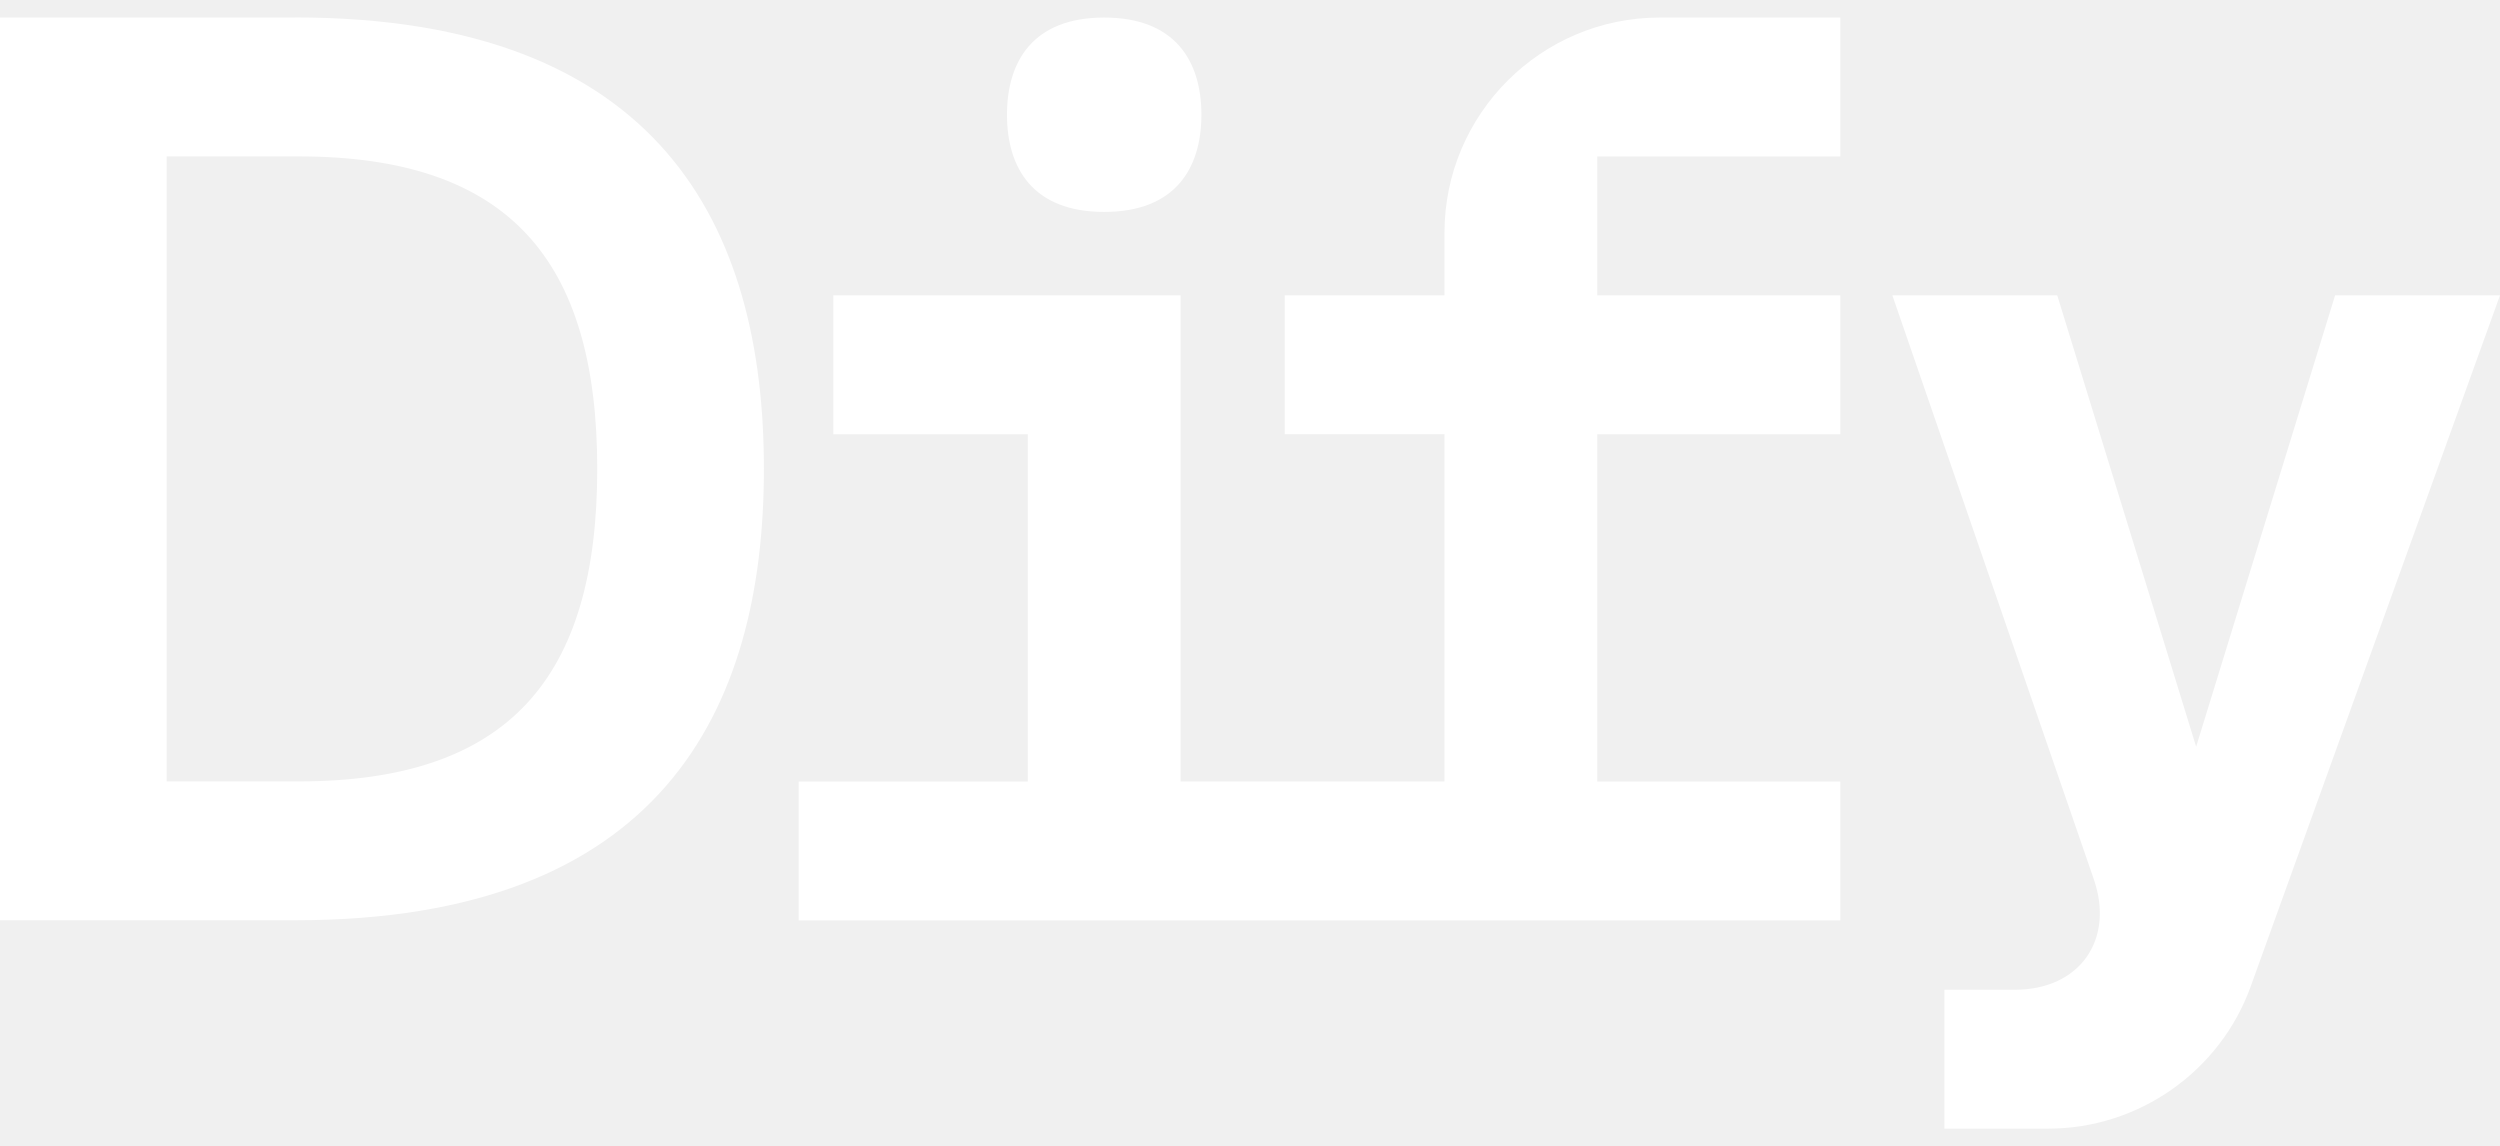
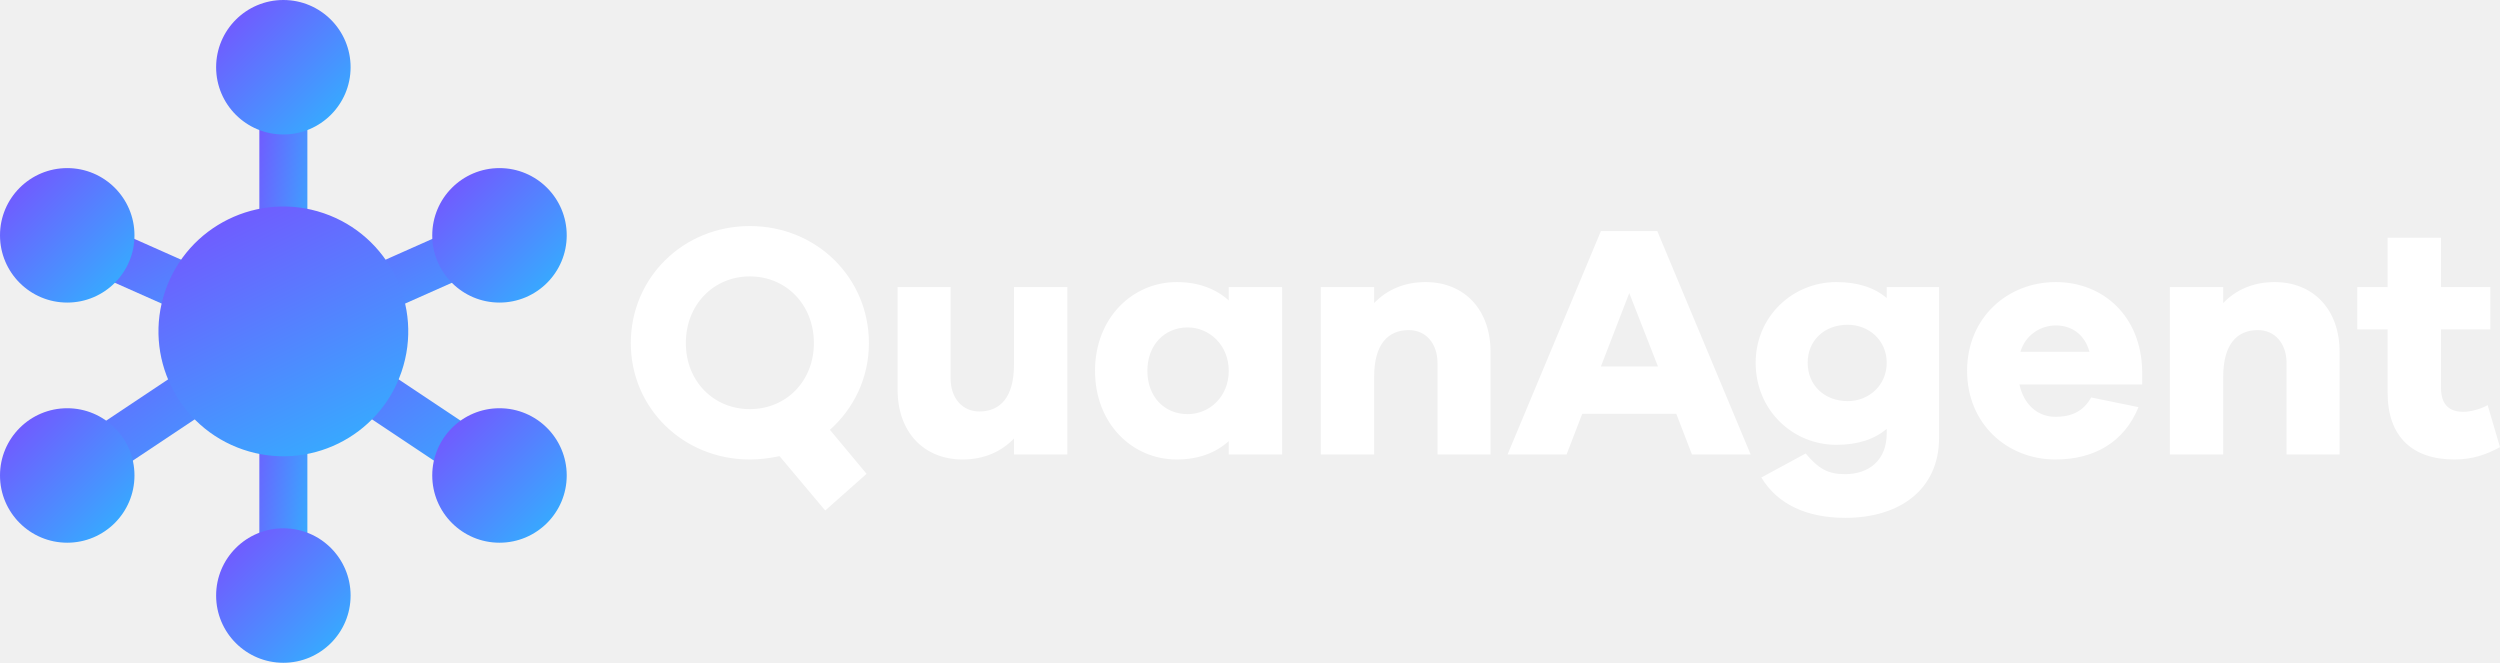
- <svg xmlns="http://www.w3.org/2000/svg" width="48" height="22" viewBox="0 0 48 22" fill="none">
-   <g id="White=True">
-     <g id="if">
-       <path d="M21.2 4.069C22.563 4.069 23.067 3.234 23.067 2.203C23.067 1.172 22.562 0.337 21.2 0.337C19.838 0.337 19.334 1.172 19.334 2.203C19.334 3.234 19.838 4.069 21.2 4.069Z" fill="white" />
-       <path d="M27.734 4.469V5.67H24.667V8.337H27.734V15.004H22.667V5.671H16V8.338H19.734V15.005H15.334V17.672H35.334V15.005H30.667V8.338H35.334V5.671H30.667V3.004H35.334V0.337H31.867C29.588 0.337 27.734 2.191 27.734 4.47V4.469Z" fill="white" />
-     </g>
-     <g id="Dy">
-       <path d="M5.667 0.336H0V17.669H5.667C12.667 17.669 14.667 13.669 14.667 9.002C14.667 4.335 12.667 0.335 5.667 0.335V0.336ZM5.734 15.003H3.2V3.003H5.734C9.758 3.003 11.467 4.978 11.467 9.003C11.467 13.027 9.758 15.003 5.734 15.003Z" fill="white" />
-       <path d="M44.834 5.67L42.166 14.337L39.499 5.67H36.333L40.201 16.881C40.604 18.049 39.923 19.003 38.689 19.003H37.333V21.67H39.325C41.063 21.67 42.627 20.571 43.215 18.936L48 5.67H44.834Z" fill="white" />
+ <svg xmlns="http://www.w3.org/2000/svg" xmlns:xlink="http://www.w3.org/1999/xlink" width="520.534" height="138" viewBox="0 0 520.534 138" version="1.1" id="svg13">
+   <defs id="defs13">
+     <linearGradient id="g1" x1="0" y1="0" x2="1" y2="1">
+       <stop offset="0%" stop-color="#7B4DFF" id="stop12" />
+       <stop offset="100%" stop-color="#2DB7FF" id="stop13" />
+     </linearGradient>
+     <linearGradient xlink:href="#g1" id="linearGradient13-2" x1="54" y1="54" x2="106" y2="106" gradientUnits="userSpaceOnUse" gradientTransform="translate(21.55206,-30.12838)" />
+     <linearGradient xlink:href="#g1" id="linearGradient27" x1="25.584" y1="87.945" x2="72.488" y2="134.849" gradientTransform="scale(1.172604,0.8528029)" gradientUnits="userSpaceOnUse" />
+     <linearGradient xlink:href="#g1" id="linearGradient28" x1="55.391" y1="74.47" x2="96.011" y2="115.091" gradientTransform="scale(1.354006,0.7385489)" gradientUnits="userSpaceOnUse" />
+     <linearGradient xlink:href="#g1" id="linearGradient29" x1="191.213" y1="29.417" x2="216.708" y2="54.913" gradientTransform="scale(0.3922323,2.54951)" gradientUnits="userSpaceOnUse" />
+     <linearGradient xlink:href="#g1" id="linearGradient30" x1="22.156" y1="74.47" x2="62.777" y2="115.091" gradientTransform="scale(1.354006,0.7385489)" gradientUnits="userSpaceOnUse" />
+     <linearGradient xlink:href="#g1" id="linearGradient31" x1="63.96" y1="87.945" x2="110.864" y2="134.849" gradientTransform="scale(1.172604,0.8528029)" gradientUnits="userSpaceOnUse" />
+     <linearGradient xlink:href="#g1" id="linearGradient33" x1="66" y1="11" x2="94" y2="39" gradientUnits="userSpaceOnUse" />
+     <linearGradient xlink:href="#g1" id="linearGradient34" x1="111" y1="46" x2="139" y2="74" gradientUnits="userSpaceOnUse" />
+     <linearGradient xlink:href="#g1" id="linearGradient35" x1="111" y1="96" x2="139" y2="124" gradientUnits="userSpaceOnUse" />
+     <linearGradient xlink:href="#g1" id="linearGradient36" x1="66" y1="121" x2="94" y2="149" gradientUnits="userSpaceOnUse" />
+     <linearGradient xlink:href="#g1" id="linearGradient37" x1="21" y1="96" x2="49" y2="124" gradientUnits="userSpaceOnUse" />
+     <linearGradient xlink:href="#g1" id="linearGradient38" x1="21" y1="46" x2="49" y2="74" gradientUnits="userSpaceOnUse" />
+     <linearGradient xlink:href="#g1" id="linearGradient26" gradientUnits="userSpaceOnUse" gradientTransform="scale(0.3922323,2.54951)" x1="191.213" y1="7.845" x2="216.708" y2="33.34" />
+   </defs>
+   <g transform="matrix(1.735911,0,0,1.735911,131.3423,47.06657)" id="g2" style="fill:#ffffff">
+     <g id="g1-9" style="fill:#ffffff">
+       <path d="m 29.96,-13.36 c 0,-7.84 -6.28,-14.04 -14.28,-14.04 -8,0 -14.28,6.2 -14.28,14.04 0,7.8 6.28,13.96 14.28,13.96 1.24,0 2.4,-0.16 3.56,-0.4 l 5.48,6.52 4.96,-4.4 -4.4,-5.28 c 2.88,-2.56 4.68,-6.24 4.68,-10.4 z m -21.96,0 c 0,-4.6 3.32,-8 7.68,-8 4.36,0 7.68,3.4 7.68,8 0,4.56 -3.32,7.92 -7.68,7.92 C 11.32,-5.44 8,-8.8 8,-13.36 Z m 45.76,-6.72 h -6.4 v 9.32 c 0,3.88 -1.64,5.6 -4.16,5.6 -2.04,0 -3.44,-1.6 -3.44,-3.96 V -20.08 H 33.4 v 12.32 c 0,5.04 3.12,8.36 7.8,8.36 2.52,0 4.64,-0.92 6.16,-2.52 V 0 h 6.4 z m 25.76,0 h -6.4 v 1.6 c -1.56,-1.4 -3.64,-2.2 -6.24,-2.2 -5.32,0 -9.8,4.32 -9.8,10.64 0,6.36 4.48,10.64 9.8,10.64 2.6,0 4.68,-0.8 6.24,-2.2 V 0 h 6.4 z M 68.2,-4.84 c -2.8,0 -4.84,-2.08 -4.84,-5.2 0,-3.08 2.04,-5.2 4.84,-5.2 2.6,0 4.92,2.12 4.92,5.2 0,3.12 -2.32,5.2 -4.92,5.2 z m 28.52,-15.84 c -2.52,0 -4.64,0.92 -6.16,2.52 v -1.92 h -6.4 V 0 h 6.4 v -9.32 c 0,-3.88 1.64,-5.6 4.16,-5.6 2.04,0 3.44,1.6 3.44,3.96 V 0 h 6.36 v -12.32 c 0,-5.04 -3.12,-8.36 -7.8,-8.36 z m 39,20.68 -11.2,-26.8 h -6.76 L 106.56,0 h 7.08 l 1.88,-4.88 H 126.8 L 128.68,0 Z M 124.6,-10.56 h -6.84 l 3.4,-8.8 z m 33.72,-9.52 h -6.28 v 1.32 c -1.44,-1.24 -3.44,-1.92 -6.04,-1.92 -5.24,0 -9.68,4.12 -9.68,9.68 0,5.68 4.44,9.84 9.68,9.84 2.6,0 4.6,-0.68 6.04,-1.92 v 0.56 c 0,3.16 -2.08,4.88 -5,4.88 -2.08,0 -3.2,-0.68 -4.72,-2.48 L 137,2.76 c 1.96,3.24 5.48,4.84 10.08,4.84 6.52,0 11.24,-3.4 11.24,-9.6 z M 147.36,-6.4 c -2.8,0 -4.8,-1.92 -4.8,-4.6 0,-2.68 2,-4.56 4.8,-4.56 2.56,0 4.68,1.88 4.68,4.56 0,2.68 -2.12,4.6 -4.68,4.6 z m 35.32,-3.64 c -0.12,-6.56 -4.68,-10.64 -10.36,-10.64 -5.84,0 -10.64,4.32 -10.64,10.64 0,6.36 4.8,10.64 10.6,10.64 4.6,0 8.24,-2.04 9.96,-6.28 l -5.68,-1.16 c -1.08,1.96 -2.8,2.32 -4.28,2.32 -2.16,0 -3.8,-1.48 -4.32,-3.88 h 14.72 z m -10.36,-5.44 c 1.84,0 3.44,1 4.04,3.16 h -8.28 c 0.6,-2.04 2.44,-3.16 4.24,-3.16 z m 26.24,-5.2 c -2.52,0 -4.64,0.92 -6.16,2.52 v -1.92 H 186 V 0 h 6.4 v -9.32 c 0,-3.88 1.64,-5.6 4.16,-5.6 2.04,0 3.44,1.6 3.44,3.96 V 0 h 6.36 v -12.32 c 0,-5.04 -3.12,-8.36 -7.8,-8.36 z m 25.56,14.76 c -0.84,0.48 -2.04,0.8 -2.92,0.8 -1.68,0 -2.68,-0.84 -2.68,-2.92 V -15 h 5.92 v -5.08 h -5.92 V -26 h -6.4 v 5.92 h -3.64 V -15 h 3.64 v 7.6 c 0,5.28 3,8 8,8 2.28,0 3.92,-0.64 5.48,-1.48 z" transform="translate(-1.4,27.4)" id="path1" style="fill:#ffffff" />
    </g>
  </g>
+   <g id="g13" transform="translate(-21,-11)">
+     <line x1="80" y1="80" x2="35" y2="110" stroke="url(#g1)" stroke-width="10" stroke-linecap="round" id="line11-5" style="stroke:url(#linearGradient27)" />
+     <line x1="80" y1="80" x2="125" y2="60" stroke="url(#g1)" stroke-width="10" stroke-linecap="round" id="line8-6" style="stroke:url(#linearGradient28)" />
+     <line x1="80" y1="80" x2="80" y2="135" stroke="url(#g1)" stroke-width="10" stroke-linecap="round" id="line10-3" style="stroke:url(#linearGradient29)" />
+     <line x1="80" y1="80" x2="35" y2="60" stroke="url(#g1)" stroke-width="10" stroke-linecap="round" id="line12-6" style="stroke:url(#linearGradient30)" />
+     <line x1="80" y1="80" x2="125" y2="110" stroke="url(#g1)" stroke-width="10" stroke-linecap="round" id="line9-3" style="stroke:url(#linearGradient31)" />
+     <line x1="80" y1="80" x2="80" y2="25" stroke="url(#g1)" stroke-width="10" stroke-linecap="round" id="line7-0" style="stroke:url(#linearGradient26)" />
+     <circle cx="101.552" cy="49.872" r="26" fill="url(#g1)" id="circle1-8" style="fill:url(#linearGradient13-2)" transform="rotate(18.84462)" />
+     <circle cx="80" cy="25" r="14" fill="url(#g1)" id="circle2-4" style="fill:url(#linearGradient33)" />
+     <circle cx="125" cy="60" r="14" fill="url(#g1)" id="circle3-0" style="fill:url(#linearGradient34)" />
+     <circle cx="125" cy="110" r="14" fill="url(#g1)" id="circle4-4" style="fill:url(#linearGradient35)" />
+     <circle cx="80" cy="135" r="14" fill="url(#g1)" id="circle5-6" style="fill:url(#linearGradient36)" />
+     <circle cx="35" cy="110" r="14" fill="url(#g1)" id="circle6-4" style="fill:url(#linearGradient37)" />
+     <circle cx="35" cy="60" r="14" fill="url(#g1)" id="circle7-6" style="fill:url(#linearGradient38)" />
+   </g>
</svg>
